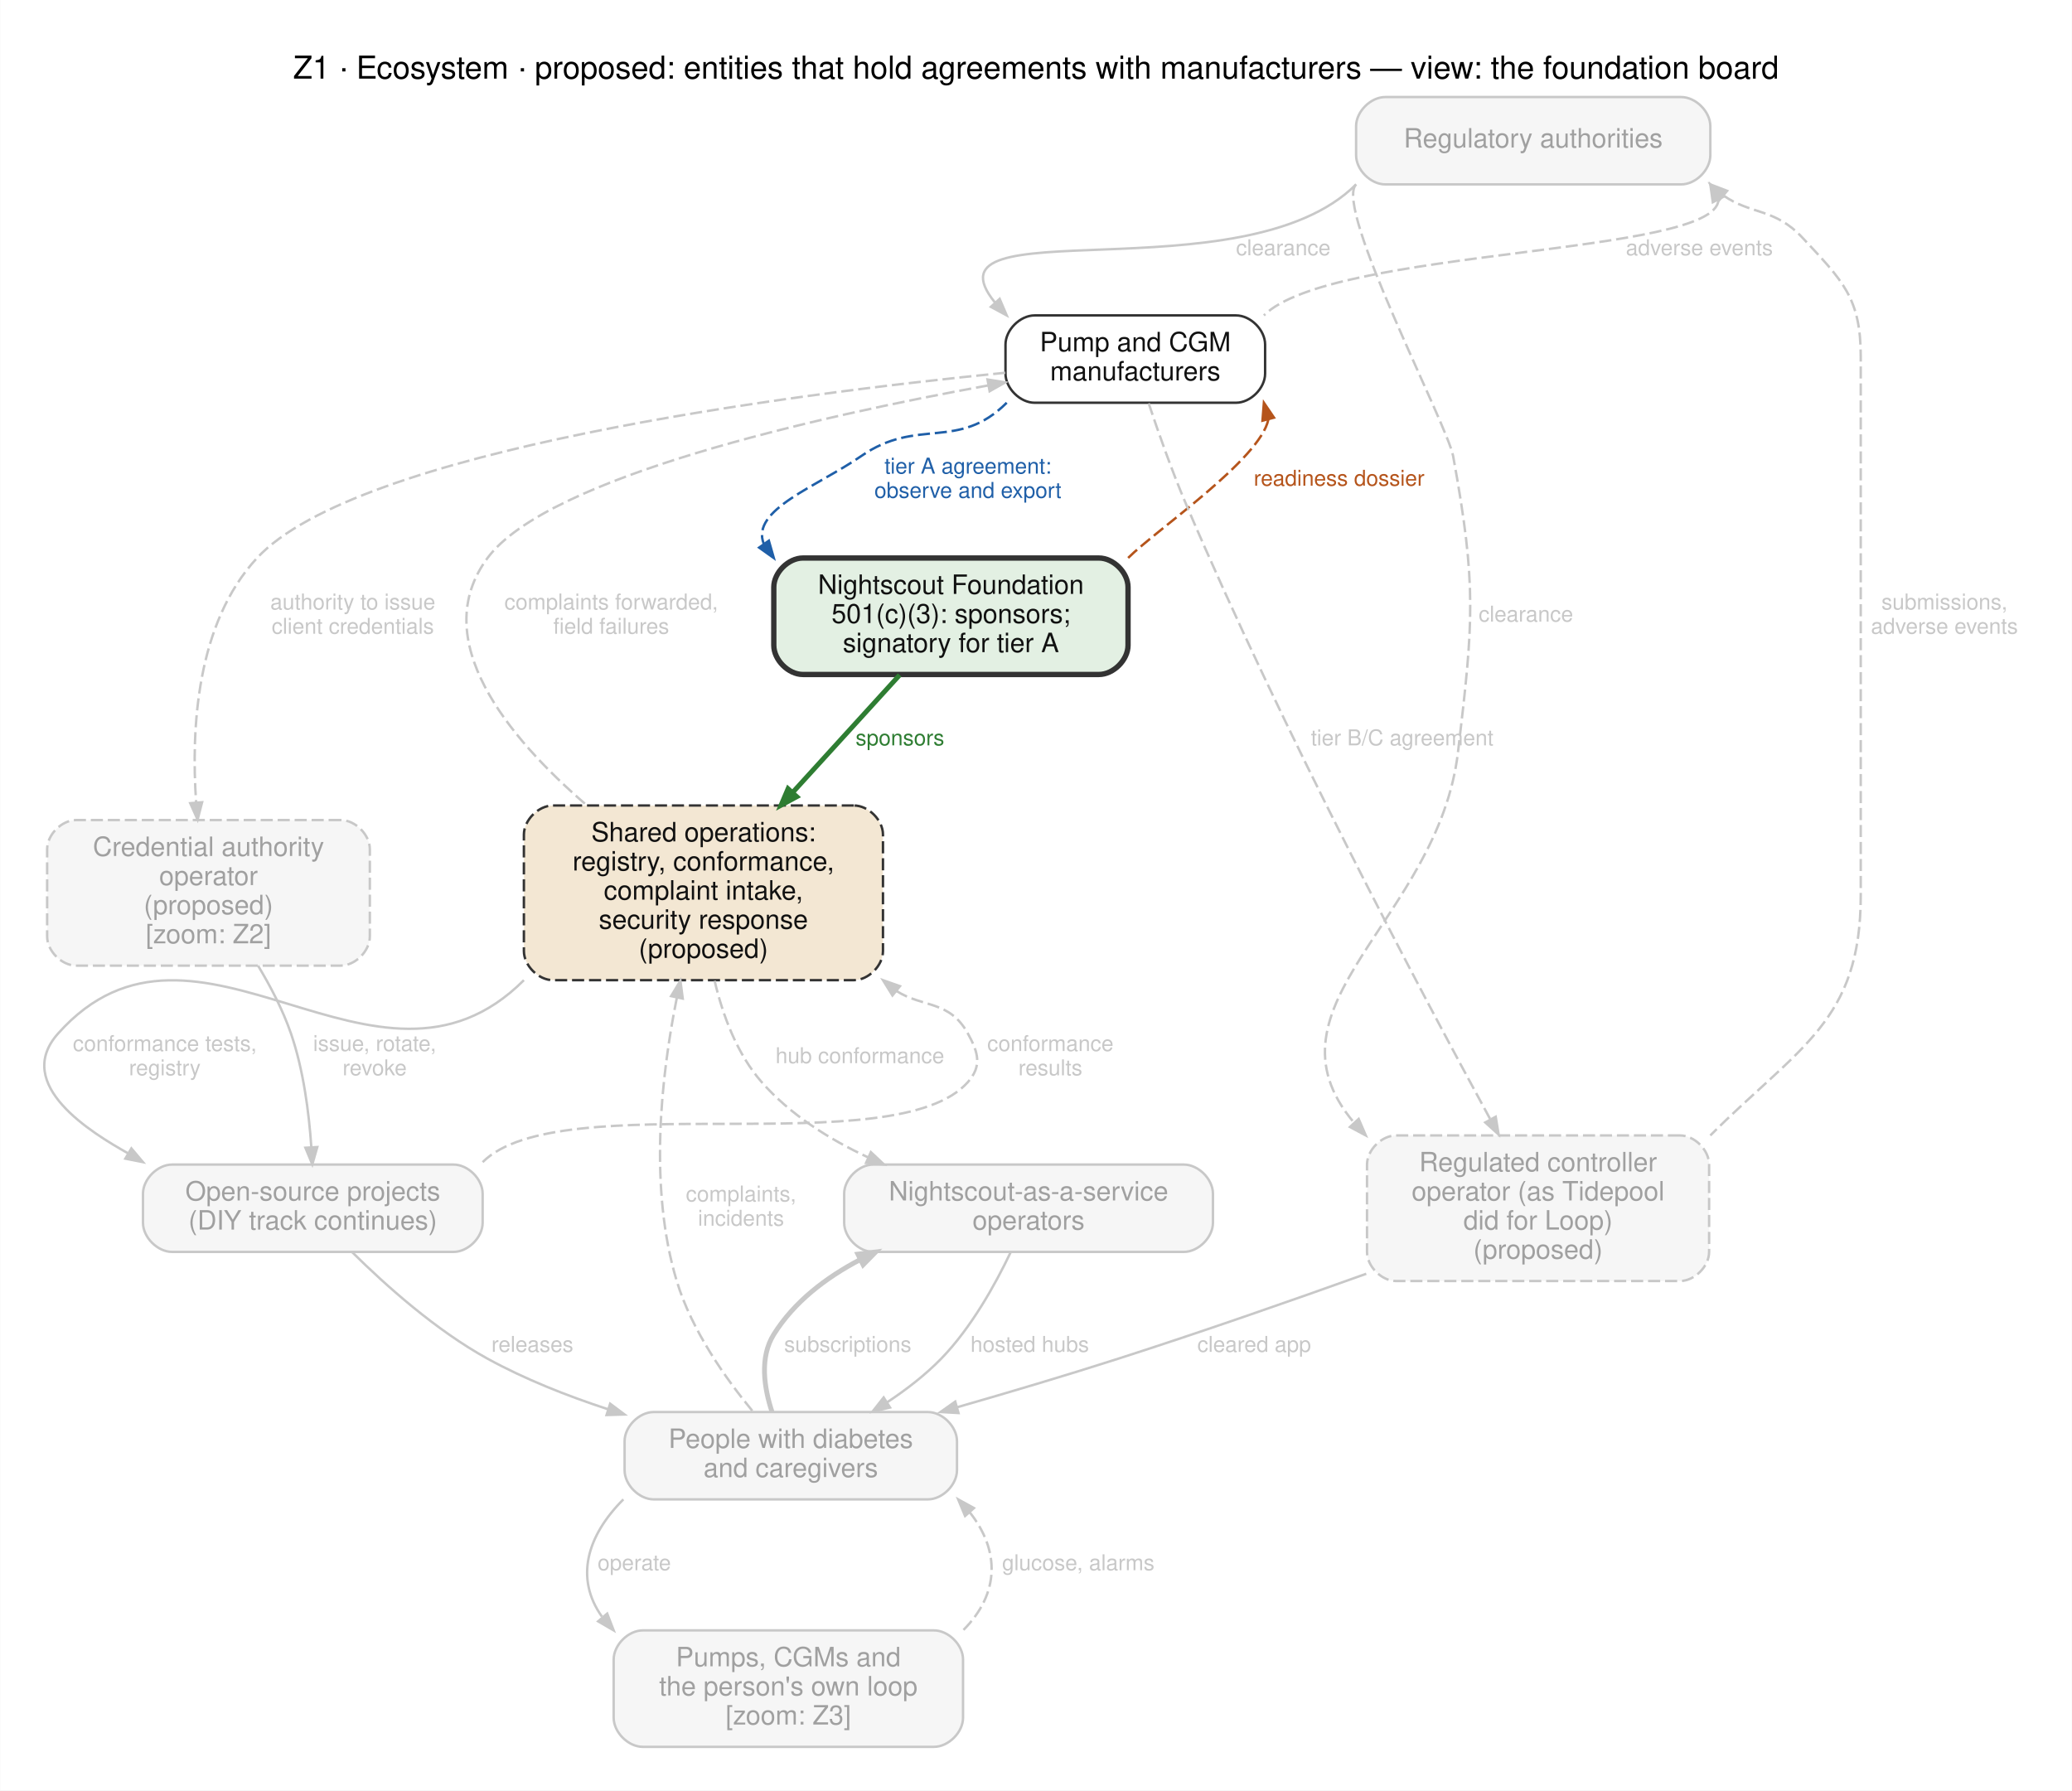
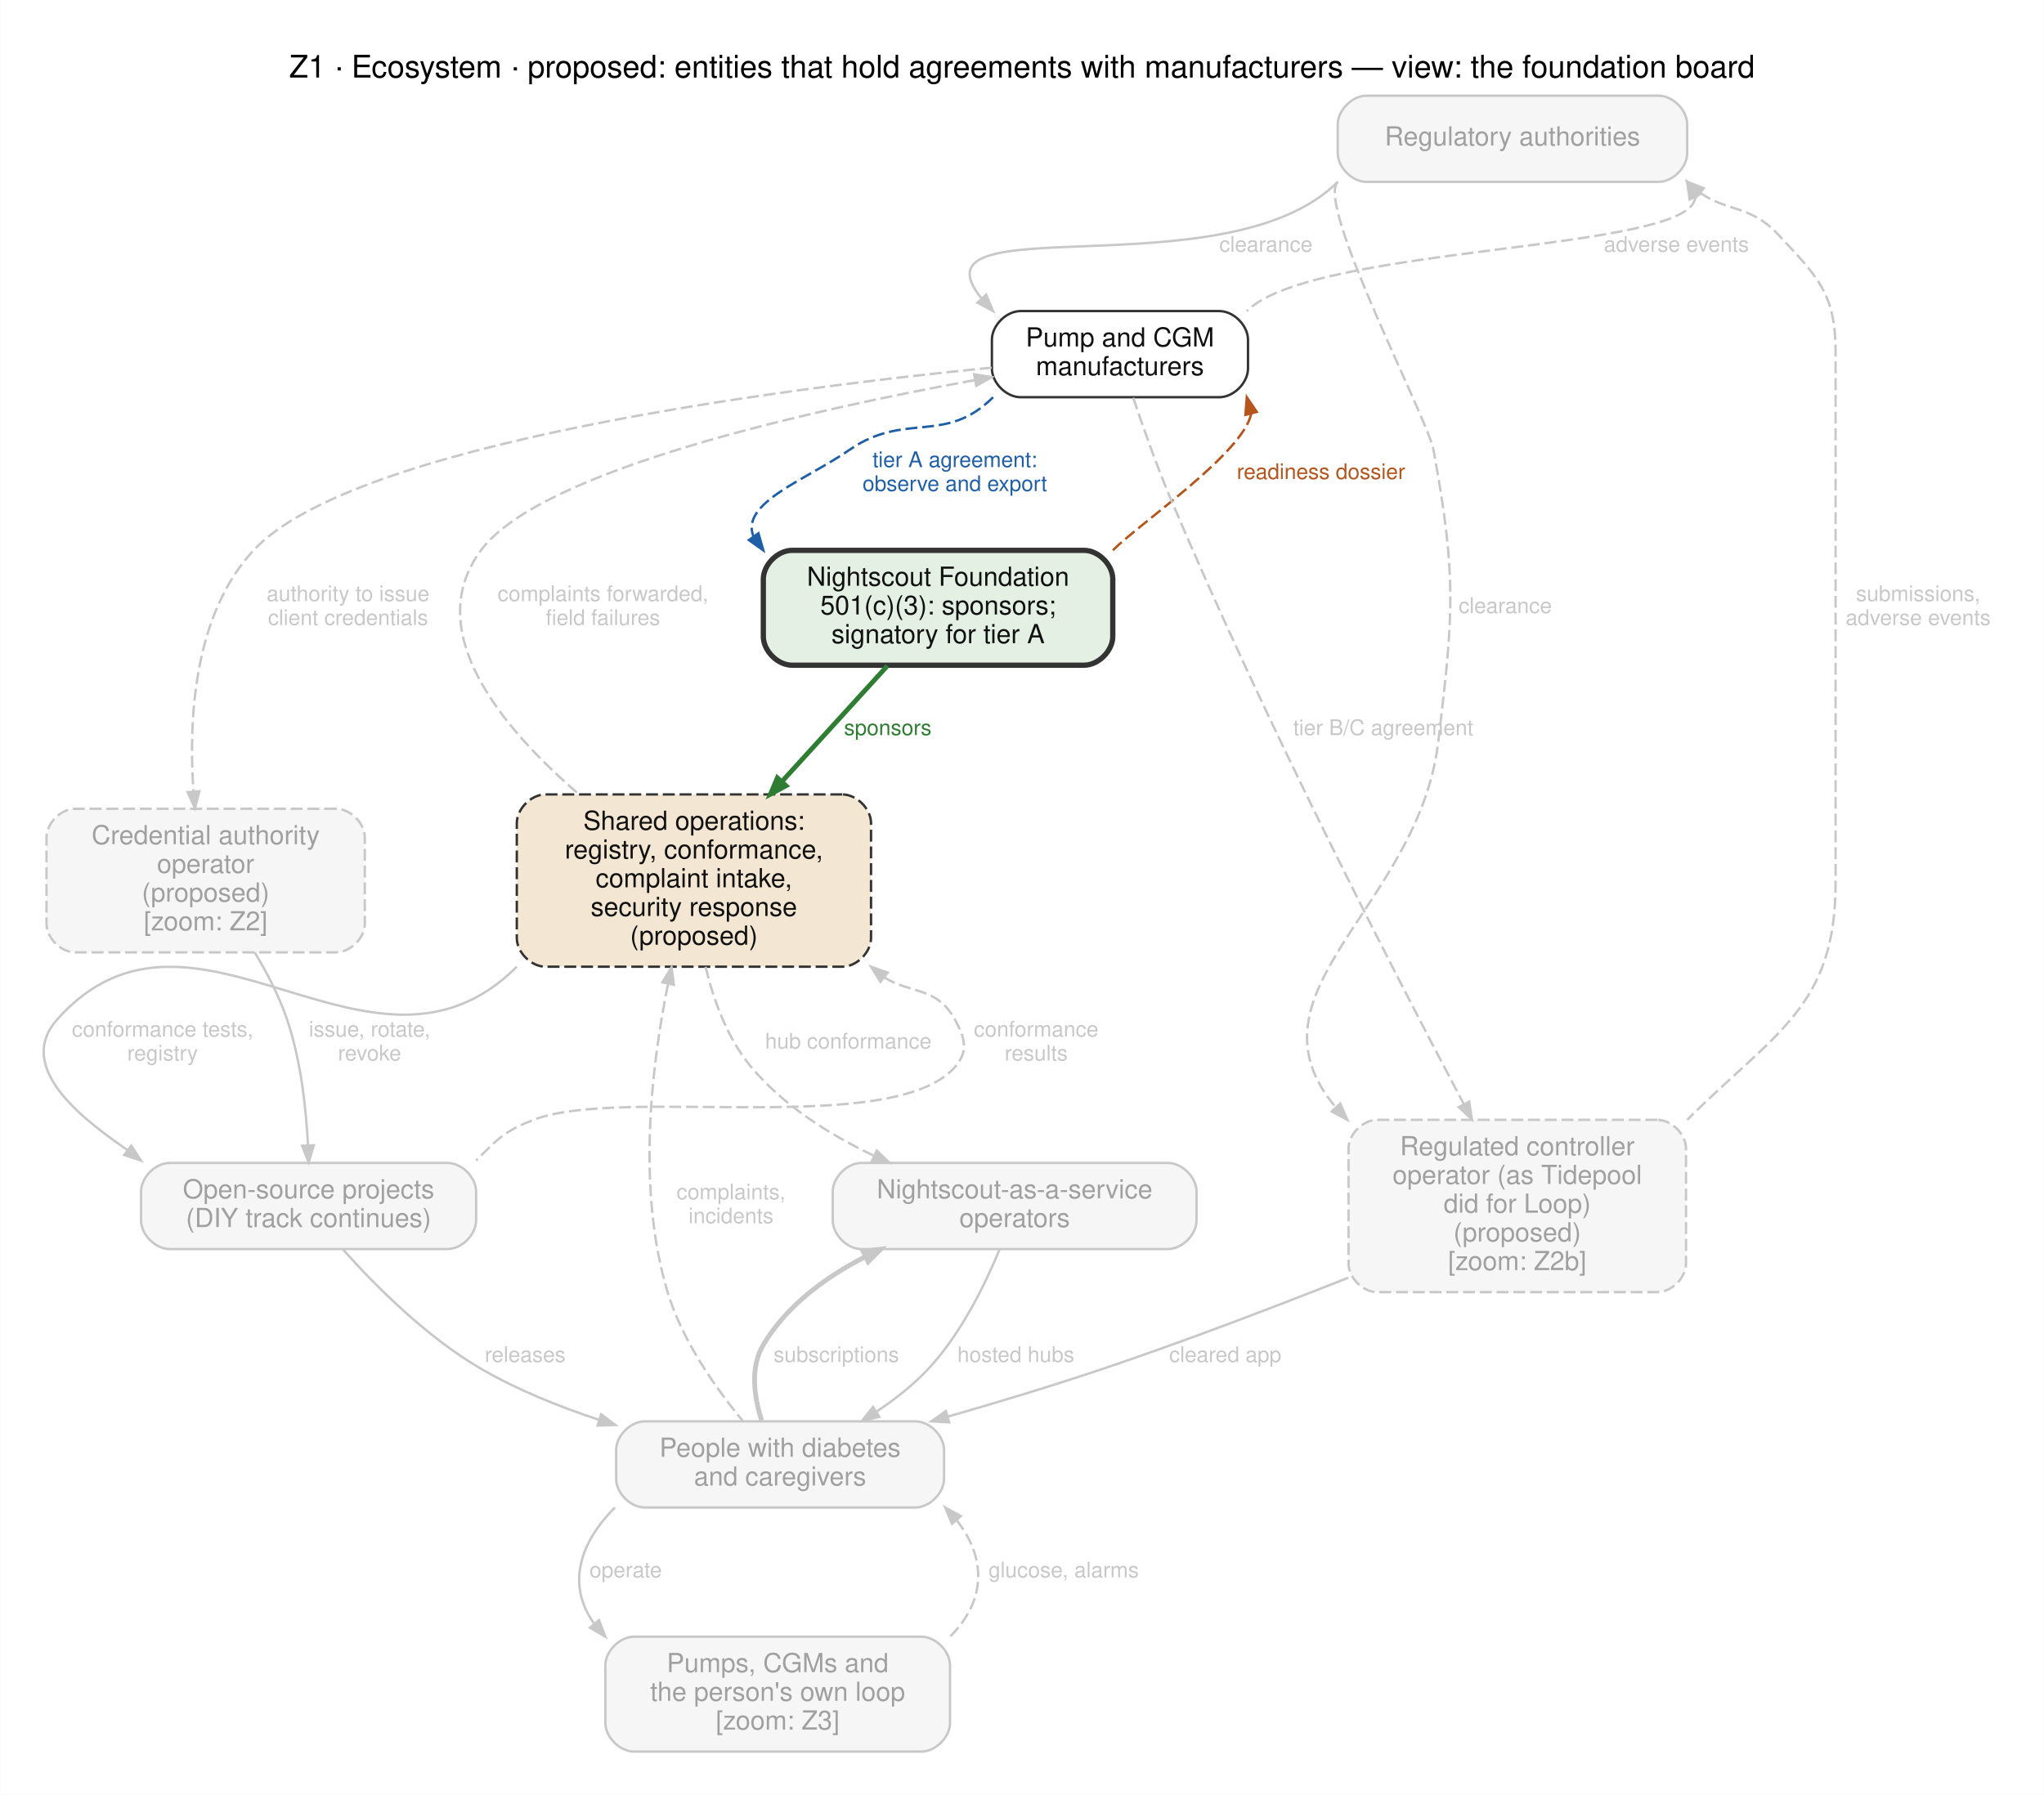
- <svg xmlns="http://www.w3.org/2000/svg" width="854pt" height="738pt" viewBox="0.00 0.00 853.86 738.00">
-   <g id="graph0" class="graph" transform="scale(1 1) rotate(0) translate(18 720)">
-     <polygon fill="#ffffff" stroke="transparent" points="-18,18 -18,-720 835.86,-720 835.86,18 -18,18" />
-     <text text-anchor="middle" x="408.93" y="-687.6" font-family="Helvetica,sans-Serif" font-size="13.00">Z1 · Ecosystem · proposed: entities that hold agreements with manufacturers — view: the foundation board</text>
+ <svg xmlns="http://www.w3.org/2000/svg" width="854pt" height="750pt" viewBox="0.00 0.00 853.85 750.00">
+   <g id="graph0" class="graph" transform="scale(1 1) rotate(0) translate(18 732)">
+     <polygon fill="#ffffff" stroke="transparent" points="-18,18 -18,-732 835.85,-732 835.85,18 -18,18" />
+     <text text-anchor="middle" x="408.93" y="-699.6" font-family="Helvetica,sans-Serif" font-size="13.00">Z1 · Ecosystem · proposed: entities that hold agreements with manufacturers — view: the foundation board</text>
    <g id="node1" class="node">
-       <path fill="#f6f6f6" stroke="#c8c8c8" d="M674.86,-680C674.86,-680 552.86,-680 552.86,-680 546.86,-680 540.86,-674 540.86,-668 540.86,-668 540.86,-656 540.86,-656 540.86,-650 546.86,-644 552.86,-644 552.86,-644 674.86,-644 674.86,-644 680.86,-644 686.86,-650 686.86,-656 686.86,-656 686.86,-668 686.86,-668 686.86,-674 680.86,-680 674.86,-680" />
-       <text text-anchor="middle" x="613.86" y="-659.2" font-family="Helvetica,sans-Serif" font-size="11.00" fill="#a0a0a0">Regulatory authorities</text>
+       <path fill="#f6f6f6" stroke="#c8c8c8" d="M674.85,-692C674.85,-692 552.85,-692 552.85,-692 546.85,-692 540.85,-686 540.85,-680 540.85,-680 540.85,-668 540.85,-668 540.85,-662 546.85,-656 552.85,-656 552.85,-656 674.85,-656 674.85,-656 680.85,-656 686.85,-662 686.85,-668 686.85,-668 686.85,-680 686.85,-680 686.85,-686 680.85,-692 674.85,-692" />
+       <text text-anchor="middle" x="613.85" y="-671.2" font-family="Helvetica,sans-Serif" font-size="11.00" fill="#a0a0a0">Regulatory authorities</text>
    </g>
    <g id="node2" class="node">
-       <path fill="#ffffff" stroke="#333333" d="M491.36,-590C491.36,-590 408.36,-590 408.36,-590 402.36,-590 396.36,-584 396.36,-578 396.36,-578 396.36,-566 396.36,-566 396.36,-560 402.36,-554 408.36,-554 408.36,-554 491.36,-554 491.36,-554 497.36,-554 503.36,-560 503.36,-566 503.36,-566 503.36,-578 503.36,-578 503.36,-584 497.36,-590 491.36,-590" />
-       <text text-anchor="middle" x="449.86" y="-575.2" font-family="Helvetica,sans-Serif" font-size="11.00" fill="#111111">Pump and CGM</text>
-       <text text-anchor="middle" x="449.86" y="-563.2" font-family="Helvetica,sans-Serif" font-size="11.00" fill="#111111">manufacturers</text>
+       <path fill="#ffffff" stroke="#333333" d="M491.35,-602C491.35,-602 408.35,-602 408.35,-602 402.35,-602 396.35,-596 396.35,-590 396.35,-590 396.35,-578 396.35,-578 396.35,-572 402.35,-566 408.35,-566 408.35,-566 491.35,-566 491.35,-566 497.35,-566 503.35,-572 503.35,-578 503.35,-578 503.35,-590 503.35,-590 503.35,-596 497.35,-602 491.35,-602" />
+       <text text-anchor="middle" x="449.85" y="-587.2" font-family="Helvetica,sans-Serif" font-size="11.00" fill="#111111">Pump and CGM</text>
+       <text text-anchor="middle" x="449.85" y="-575.2" font-family="Helvetica,sans-Serif" font-size="11.00" fill="#111111">manufacturers</text>
    </g>
    <g id="edge4" class="edge">
-       <path fill="none" stroke="#c8c8c8" d="M540.86,-644C494.42,-597.56 359.63,-635.14 392.06,-595.26" />
-       <polygon fill="#c8c8c8" stroke="#c8c8c8" points="393.95,-596.82 396.86,-590 390.33,-593.52 393.95,-596.82" />
-       <text text-anchor="middle" x="510.86" y="-614.8" font-family="Helvetica,sans-Serif" font-size="9.00" fill="#c8c8c8">clearance</text>
+       <path fill="none" stroke="#c8c8c8" d="M540.85,-656C494.41,-609.56 359.62,-647.14 392.05,-607.26" />
+       <polygon fill="#c8c8c8" stroke="#c8c8c8" points="393.94,-608.82 396.85,-602 390.32,-605.52 393.94,-608.82" />
+       <text text-anchor="middle" x="510.85" y="-626.8" font-family="Helvetica,sans-Serif" font-size="9.00" fill="#c8c8c8">clearance</text>
    </g>
    <g id="edge5" class="edge">
-       <path fill="none" stroke="#c8c8c8" stroke-dasharray="5,2" d="M690.18,-637.57C689.18,-614.62 530.64,-617.78 502.86,-590" />
-       <polygon fill="#c8c8c8" stroke="#c8c8c8" points="687.89,-636.66 686.86,-644 692.25,-638.9 687.89,-636.66" />
-       <text text-anchor="middle" x="682.36" y="-614.8" font-family="Helvetica,sans-Serif" font-size="9.00" fill="#c8c8c8">adverse events</text>
+       <path fill="none" stroke="#c8c8c8" stroke-dasharray="5,2" d="M690.17,-649.57C689.17,-626.62 530.63,-629.78 502.85,-602" />
+       <polygon fill="#c8c8c8" stroke="#c8c8c8" points="687.88,-648.66 686.85,-656 692.24,-650.9 687.88,-648.66" />
+       <text text-anchor="middle" x="682.35" y="-626.8" font-family="Helvetica,sans-Serif" font-size="9.00" fill="#c8c8c8">adverse events</text>
    </g>
    <g id="node8" class="node">
-       <path fill="#f6f6f6" stroke="#c8c8c8" stroke-dasharray="5,2" d="M674.36,-252C674.36,-252 557.36,-252 557.36,-252 551.36,-252 545.36,-246 545.36,-240 545.36,-240 545.36,-204 545.36,-204 545.36,-198 551.36,-192 557.36,-192 557.36,-192 674.36,-192 674.36,-192 680.36,-192 686.36,-198 686.36,-204 686.36,-204 686.36,-240 686.36,-240 686.36,-246 680.36,-252 674.36,-252" />
-       <text text-anchor="middle" x="615.86" y="-237.2" font-family="Helvetica,sans-Serif" font-size="11.00" fill="#a0a0a0">Regulated controller</text>
-       <text text-anchor="middle" x="615.86" y="-225.2" font-family="Helvetica,sans-Serif" font-size="11.00" fill="#a0a0a0">operator (as Tidepool</text>
-       <text text-anchor="middle" x="615.86" y="-213.2" font-family="Helvetica,sans-Serif" font-size="11.00" fill="#a0a0a0">did for Loop)</text>
-       <text text-anchor="middle" x="615.86" y="-201.2" font-family="Helvetica,sans-Serif" font-size="11.00" fill="#a0a0a0">(proposed)</text>
+       <path fill="#f6f6f6" stroke="#c8c8c8" stroke-dasharray="5,2" d="M674.35,-264C674.35,-264 557.35,-264 557.35,-264 551.35,-264 545.35,-258 545.35,-252 545.35,-252 545.35,-204 545.35,-204 545.35,-198 551.35,-192 557.35,-192 557.35,-192 674.35,-192 674.35,-192 680.35,-192 686.35,-198 686.35,-204 686.35,-204 686.35,-252 686.35,-252 686.35,-258 680.35,-264 674.35,-264" />
+       <text text-anchor="middle" x="615.85" y="-249.2" font-family="Helvetica,sans-Serif" font-size="11.00" fill="#a0a0a0">Regulated controller</text>
+       <text text-anchor="middle" x="615.85" y="-237.2" font-family="Helvetica,sans-Serif" font-size="11.00" fill="#a0a0a0">operator (as Tidepool</text>
+       <text text-anchor="middle" x="615.85" y="-225.2" font-family="Helvetica,sans-Serif" font-size="11.00" fill="#a0a0a0">did for Loop)</text>
+       <text text-anchor="middle" x="615.85" y="-213.2" font-family="Helvetica,sans-Serif" font-size="11.00" fill="#a0a0a0">(proposed)</text>
+       <text text-anchor="middle" x="615.85" y="-201.2" font-family="Helvetica,sans-Serif" font-size="11.00" fill="#a0a0a0">[zoom: Z2b]</text>
    </g>
    <g id="edge6" class="edge">
-       <path fill="none" stroke="#c8c8c8" stroke-dasharray="5,2" d="M540.86,-644C531.52,-634.66 578.49,-545 580.86,-532 590.59,-478.65 589.24,-463.85 582.86,-410 574.66,-340.8 499.37,-305.59 539.95,-257.33" />
-       <polygon fill="#c8c8c8" stroke="#c8c8c8" points="541.92,-258.81 544.86,-252 538.32,-255.49 541.92,-258.81" />
-       <text text-anchor="middle" x="610.86" y="-463.8" font-family="Helvetica,sans-Serif" font-size="9.00" fill="#c8c8c8">clearance</text>
+       <path fill="none" stroke="#c8c8c8" stroke-dasharray="5,2" d="M540.85,-656C531.51,-646.66 578.48,-557 580.85,-544 590.58,-490.65 589.24,-475.85 582.85,-422 574.65,-352.8 499.36,-317.59 539.94,-269.33" />
+       <polygon fill="#c8c8c8" stroke="#c8c8c8" points="541.91,-270.81 544.85,-264 538.31,-267.49 541.91,-270.81" />
+       <text text-anchor="middle" x="610.85" y="-475.8" font-family="Helvetica,sans-Serif" font-size="9.00" fill="#c8c8c8">clearance</text>
    </g>
    <g id="edge7" class="edge">
-       <path fill="none" stroke="#c8c8c8" stroke-dasharray="5,2" d="M692.22,-639.46C703.59,-631.45 713.32,-634.37 724.86,-622 741.4,-604.27 748.86,-597.25 748.86,-573 748.86,-573 748.86,-573 748.86,-351 748.86,-299.08 723.57,-288.71 686.86,-252" />
-       <polygon fill="#c8c8c8" stroke="#c8c8c8" points="690.62,-637.6 686.86,-644 693.78,-641.34 690.62,-637.6" />
-       <text text-anchor="middle" x="783.36" y="-468.8" font-family="Helvetica,sans-Serif" font-size="9.00" fill="#c8c8c8">submissions,</text>
-       <text text-anchor="middle" x="783.36" y="-458.8" font-family="Helvetica,sans-Serif" font-size="9.00" fill="#c8c8c8">adverse events</text>
+       <path fill="none" stroke="#c8c8c8" stroke-dasharray="5,2" d="M692.21,-651.46C703.58,-643.45 713.31,-646.37 724.85,-634 741.39,-616.27 748.85,-609.25 748.85,-585 748.85,-585 748.85,-585 748.85,-363 748.85,-311.08 723.56,-300.71 686.85,-264" />
+       <polygon fill="#c8c8c8" stroke="#c8c8c8" points="690.61,-649.6 686.85,-656 693.77,-653.34 690.61,-649.6" />
+       <text text-anchor="middle" x="783.35" y="-480.8" font-family="Helvetica,sans-Serif" font-size="9.00" fill="#c8c8c8">submissions,</text>
+       <text text-anchor="middle" x="783.35" y="-470.8" font-family="Helvetica,sans-Serif" font-size="9.00" fill="#c8c8c8">adverse events</text>
    </g>
    <g id="node3" class="node">
-       <path fill="#e3f0e3" stroke="#333333" stroke-width="2.2" d="M434.86,-490C434.86,-490 312.86,-490 312.86,-490 306.86,-490 300.86,-484 300.86,-478 300.86,-478 300.86,-454 300.86,-454 300.86,-448 306.86,-442 312.86,-442 312.86,-442 434.86,-442 434.86,-442 440.86,-442 446.86,-448 446.86,-454 446.86,-454 446.86,-478 446.86,-478 446.86,-484 440.86,-490 434.86,-490" />
-       <text text-anchor="middle" x="373.86" y="-475.2" font-family="Helvetica,sans-Serif" font-size="11.00" fill="#111111">Nightscout Foundation</text>
-       <text text-anchor="middle" x="373.86" y="-463.2" font-family="Helvetica,sans-Serif" font-size="11.00" fill="#111111">501(c)(3): sponsors;</text>
-       <text text-anchor="middle" x="373.86" y="-451.2" font-family="Helvetica,sans-Serif" font-size="11.00" fill="#111111">signatory for tier A</text>
+       <path fill="#e3f0e3" stroke="#333333" stroke-width="2.2" d="M434.85,-502C434.85,-502 312.85,-502 312.85,-502 306.85,-502 300.85,-496 300.85,-490 300.85,-490 300.85,-466 300.85,-466 300.85,-460 306.85,-454 312.85,-454 312.85,-454 434.85,-454 434.85,-454 440.85,-454 446.85,-460 446.85,-466 446.85,-466 446.85,-490 446.85,-490 446.85,-496 440.85,-502 434.85,-502" />
+       <text text-anchor="middle" x="373.85" y="-487.2" font-family="Helvetica,sans-Serif" font-size="11.00" fill="#111111">Nightscout Foundation</text>
+       <text text-anchor="middle" x="373.85" y="-475.2" font-family="Helvetica,sans-Serif" font-size="11.00" fill="#111111">501(c)(3): sponsors;</text>
+       <text text-anchor="middle" x="373.85" y="-463.2" font-family="Helvetica,sans-Serif" font-size="11.00" fill="#111111">signatory for tier A</text>
    </g>
    <g id="edge8" class="edge">
-       <path fill="none" stroke="#1f5fa8" stroke-dasharray="5,2" d="M396.86,-554C376.78,-533.92 360.19,-548.2 336.86,-532 319.03,-519.62 291.08,-509.91 296.73,-495.85" />
-       <polygon fill="#1f5fa8" stroke="#1f5fa8" points="298.82,-497.13 300.86,-490 294.82,-494.3 298.82,-497.13" />
-       <text text-anchor="middle" x="380.86" y="-524.8" font-family="Helvetica,sans-Serif" font-size="9.00" fill="#1f5fa8">tier A agreement:</text>
-       <text text-anchor="middle" x="380.86" y="-514.8" font-family="Helvetica,sans-Serif" font-size="9.00" fill="#1f5fa8">observe and export</text>
+       <path fill="none" stroke="#1f5fa8" stroke-dasharray="5,2" d="M396.85,-566C376.77,-545.92 360.18,-560.2 336.85,-544 319.02,-531.62 291.07,-521.91 296.72,-507.85" />
+       <polygon fill="#1f5fa8" stroke="#1f5fa8" points="298.81,-509.13 300.85,-502 294.81,-506.3 298.81,-509.13" />
+       <text text-anchor="middle" x="380.85" y="-536.8" font-family="Helvetica,sans-Serif" font-size="9.00" fill="#1f5fa8">tier A agreement:</text>
+       <text text-anchor="middle" x="380.85" y="-526.8" font-family="Helvetica,sans-Serif" font-size="9.00" fill="#1f5fa8">observe and export</text>
    </g>
    <g id="edge9" class="edge">
-       <path fill="none" stroke="#b5541b" stroke-dasharray="5,2" d="M504.69,-547.08C501.32,-530.63 458.34,-501.48 446.86,-490" />
-       <polygon fill="#b5541b" stroke="#b5541b" points="502.28,-546.61 502.86,-554 507.02,-547.86 502.28,-546.61" />
-       <text text-anchor="middle" x="533.86" y="-519.8" font-family="Helvetica,sans-Serif" font-size="9.00" fill="#b5541b">readiness dossier</text>
+       <path fill="none" stroke="#b5541b" stroke-dasharray="5,2" d="M504.68,-559.08C501.31,-542.63 458.33,-513.48 446.85,-502" />
+       <polygon fill="#b5541b" stroke="#b5541b" points="502.27,-558.61 502.85,-566 507.01,-559.86 502.27,-558.61" />
+       <text text-anchor="middle" x="533.85" y="-531.8" font-family="Helvetica,sans-Serif" font-size="9.00" fill="#b5541b">readiness dossier</text>
    </g>
    <g id="node4" class="node">
-       <path fill="#f6f6f6" stroke="#c8c8c8" stroke-dasharray="5,2" d="M122.36,-382C122.36,-382 13.36,-382 13.36,-382 7.36,-382 1.36,-376 1.36,-370 1.36,-370 1.36,-334 1.36,-334 1.36,-328 7.36,-322 13.36,-322 13.36,-322 122.36,-322 122.36,-322 128.36,-322 134.36,-328 134.36,-334 134.36,-334 134.36,-370 134.36,-370 134.36,-376 128.36,-382 122.36,-382" />
-       <text text-anchor="middle" x="67.86" y="-367.2" font-family="Helvetica,sans-Serif" font-size="11.00" fill="#a0a0a0">Credential authority</text>
-       <text text-anchor="middle" x="67.86" y="-355.2" font-family="Helvetica,sans-Serif" font-size="11.00" fill="#a0a0a0">operator</text>
-       <text text-anchor="middle" x="67.86" y="-343.2" font-family="Helvetica,sans-Serif" font-size="11.00" fill="#a0a0a0">(proposed)</text>
-       <text text-anchor="middle" x="67.86" y="-331.2" font-family="Helvetica,sans-Serif" font-size="11.00" fill="#a0a0a0">[zoom: Z2]</text>
+       <path fill="#f6f6f6" stroke="#c8c8c8" stroke-dasharray="5,2" d="M122.35,-394C122.35,-394 13.35,-394 13.35,-394 7.35,-394 1.35,-388 1.35,-382 1.35,-382 1.35,-346 1.35,-346 1.35,-340 7.35,-334 13.35,-334 13.35,-334 122.35,-334 122.35,-334 128.35,-334 134.35,-340 134.35,-346 134.35,-346 134.35,-382 134.35,-382 134.35,-388 128.35,-394 122.35,-394" />
+       <text text-anchor="middle" x="67.85" y="-379.2" font-family="Helvetica,sans-Serif" font-size="11.00" fill="#a0a0a0">Credential authority</text>
+       <text text-anchor="middle" x="67.85" y="-367.2" font-family="Helvetica,sans-Serif" font-size="11.00" fill="#a0a0a0">operator</text>
+       <text text-anchor="middle" x="67.85" y="-355.2" font-family="Helvetica,sans-Serif" font-size="11.00" fill="#a0a0a0">(proposed)</text>
+       <text text-anchor="middle" x="67.85" y="-343.2" font-family="Helvetica,sans-Serif" font-size="11.00" fill="#a0a0a0">[zoom: Z2]</text>
    </g>
    <g id="edge10" class="edge">
-       <path fill="none" stroke="#c8c8c8" stroke-dasharray="5,2" d="M396.24,-566.36C305.9,-557.38 129.14,-534.5 87.86,-490 63.04,-463.24 60.63,-420.04 62.77,-389.3" />
-       <polygon fill="#c8c8c8" stroke="#c8c8c8" points="65.23,-389.34 63.37,-382.17 60.34,-388.94 65.23,-389.34" />
-       <text text-anchor="middle" x="127.36" y="-468.8" font-family="Helvetica,sans-Serif" font-size="9.00" fill="#c8c8c8">authority to issue</text>
-       <text text-anchor="middle" x="127.36" y="-458.8" font-family="Helvetica,sans-Serif" font-size="9.00" fill="#c8c8c8">client credentials</text>
+       <path fill="none" stroke="#c8c8c8" stroke-dasharray="5,2" d="M396.23,-578.36C305.89,-569.38 129.13,-546.5 87.85,-502 63.03,-475.24 60.62,-432.04 62.76,-401.3" />
+       <polygon fill="#c8c8c8" stroke="#c8c8c8" points="65.22,-401.34 63.36,-394.17 60.33,-400.94 65.22,-401.34" />
+       <text text-anchor="middle" x="127.35" y="-480.8" font-family="Helvetica,sans-Serif" font-size="9.00" fill="#c8c8c8">authority to issue</text>
+       <text text-anchor="middle" x="127.35" y="-470.8" font-family="Helvetica,sans-Serif" font-size="9.00" fill="#c8c8c8">client credentials</text>
    </g>
    <g id="node5" class="node">
-       <path fill="#f3e7d3" stroke="#333333" stroke-dasharray="5,2" d="M333.86,-388C333.86,-388 209.86,-388 209.86,-388 203.86,-388 197.86,-382 197.86,-376 197.86,-376 197.86,-328 197.86,-328 197.86,-322 203.86,-316 209.86,-316 209.86,-316 333.86,-316 333.86,-316 339.86,-316 345.86,-322 345.86,-328 345.86,-328 345.86,-376 345.86,-376 345.86,-382 339.86,-388 333.86,-388" />
-       <text text-anchor="middle" x="271.86" y="-373.2" font-family="Helvetica,sans-Serif" font-size="11.00" fill="#111111">Shared operations:</text>
-       <text text-anchor="middle" x="271.86" y="-361.2" font-family="Helvetica,sans-Serif" font-size="11.00" fill="#111111">registry, conformance,</text>
-       <text text-anchor="middle" x="271.86" y="-349.2" font-family="Helvetica,sans-Serif" font-size="11.00" fill="#111111">complaint intake,</text>
-       <text text-anchor="middle" x="271.86" y="-337.2" font-family="Helvetica,sans-Serif" font-size="11.00" fill="#111111">security response</text>
-       <text text-anchor="middle" x="271.86" y="-325.2" font-family="Helvetica,sans-Serif" font-size="11.00" fill="#111111">(proposed)</text>
+       <path fill="#f3e7d3" stroke="#333333" stroke-dasharray="5,2" d="M333.85,-400C333.85,-400 209.85,-400 209.85,-400 203.85,-400 197.85,-394 197.85,-388 197.85,-388 197.85,-340 197.85,-340 197.85,-334 203.85,-328 209.85,-328 209.85,-328 333.85,-328 333.85,-328 339.85,-328 345.85,-334 345.85,-340 345.85,-340 345.85,-388 345.85,-388 345.85,-394 339.85,-400 333.85,-400" />
+       <text text-anchor="middle" x="271.85" y="-385.2" font-family="Helvetica,sans-Serif" font-size="11.00" fill="#111111">Shared operations:</text>
+       <text text-anchor="middle" x="271.85" y="-373.2" font-family="Helvetica,sans-Serif" font-size="11.00" fill="#111111">registry, conformance,</text>
+       <text text-anchor="middle" x="271.85" y="-361.2" font-family="Helvetica,sans-Serif" font-size="11.00" fill="#111111">complaint intake,</text>
+       <text text-anchor="middle" x="271.85" y="-349.2" font-family="Helvetica,sans-Serif" font-size="11.00" fill="#111111">security response</text>
+       <text text-anchor="middle" x="271.85" y="-337.2" font-family="Helvetica,sans-Serif" font-size="11.00" fill="#111111">(proposed)</text>
    </g>
    <g id="edge13" class="edge">
-       <path fill="none" stroke="#c8c8c8" stroke-dasharray="5,2" d="M389.11,-561.12C318.22,-548.2 207.51,-523.24 182.86,-490 158.02,-456.51 191.06,-416.31 223.69,-388.15" />
-       <polygon fill="#c8c8c8" stroke="#c8c8c8" points="388.95,-563.58 396.27,-562.4 389.82,-558.75 388.95,-563.58" />
-       <text text-anchor="middle" x="233.86" y="-468.8" font-family="Helvetica,sans-Serif" font-size="9.00" fill="#c8c8c8">complaints forwarded,</text>
-       <text text-anchor="middle" x="233.86" y="-458.8" font-family="Helvetica,sans-Serif" font-size="9.00" fill="#c8c8c8">field failures</text>
+       <path fill="none" stroke="#c8c8c8" stroke-dasharray="5,2" d="M389.1,-573.12C318.21,-560.2 207.5,-535.24 182.85,-502 158.01,-468.51 191.05,-428.31 223.68,-400.15" />
+       <polygon fill="#c8c8c8" stroke="#c8c8c8" points="388.94,-575.58 396.26,-574.4 389.81,-570.75 388.94,-575.58" />
+       <text text-anchor="middle" x="233.85" y="-480.8" font-family="Helvetica,sans-Serif" font-size="9.00" fill="#c8c8c8">complaints forwarded,</text>
+       <text text-anchor="middle" x="233.85" y="-470.8" font-family="Helvetica,sans-Serif" font-size="9.00" fill="#c8c8c8">field failures</text>
    </g>
    <g id="edge11" class="edge">
-       <path fill="none" stroke="#c8c8c8" stroke-dasharray="5,2" d="M455.38,-553.75C459.33,-541.87 464.97,-525.8 470.86,-512 510.78,-418.48 566.8,-312.62 596.15,-258.7" />
-       <polygon fill="#c8c8c8" stroke="#c8c8c8" points="598.4,-259.7 599.6,-252.38 594.1,-257.36 598.4,-259.7" />
-       <text text-anchor="middle" x="559.86" y="-412.8" font-family="Helvetica,sans-Serif" font-size="9.00" fill="#c8c8c8">tier B/C agreement</text>
+       <path fill="none" stroke="#c8c8c8" stroke-dasharray="5,2" d="M455.4,-565.76C459.37,-553.89 465.02,-537.82 470.85,-524 509.85,-431.61 563.63,-327.06 593.52,-270.57" />
+       <polygon fill="#c8c8c8" stroke="#c8c8c8" points="595.76,-271.59 596.87,-264.26 591.43,-269.3 595.76,-271.59" />
+       <text text-anchor="middle" x="559.85" y="-424.8" font-family="Helvetica,sans-Serif" font-size="9.00" fill="#c8c8c8">tier B/C agreement</text>
    </g>
    <g id="edge12" class="edge">
-       <path fill="none" stroke="#2e7d32" stroke-width="2" d="M352.73,-441.79C340.04,-427.86 323.54,-409.75 308.76,-393.52" />
-       <polygon fill="#2e7d32" stroke="#2e7d32" stroke-width="2" points="310.35,-391.62 303.83,-388.1 306.73,-394.92 310.35,-391.62" />
-       <text text-anchor="middle" x="352.86" y="-412.8" font-family="Helvetica,sans-Serif" font-size="9.00" fill="#2e7d32">sponsors</text>
+       <path fill="none" stroke="#2e7d32" stroke-width="2" d="M352.72,-453.79C340.03,-439.86 323.53,-421.75 308.75,-405.52" />
+       <polygon fill="#2e7d32" stroke="#2e7d32" stroke-width="2" points="310.34,-403.62 303.82,-400.1 306.72,-406.92 310.34,-403.62" />
+       <text text-anchor="middle" x="352.85" y="-424.8" font-family="Helvetica,sans-Serif" font-size="9.00" fill="#2e7d32">sponsors</text>
    </g>
    <g id="node6" class="node">
-       <path fill="#f6f6f6" stroke="#c8c8c8" d="M168.86,-240C168.86,-240 52.86,-240 52.86,-240 46.86,-240 40.86,-234 40.86,-228 40.86,-228 40.86,-216 40.86,-216 40.86,-210 46.86,-204 52.86,-204 52.86,-204 168.86,-204 168.86,-204 174.86,-204 180.86,-210 180.86,-216 180.86,-216 180.86,-228 180.86,-228 180.86,-234 174.86,-240 168.86,-240" />
-       <text text-anchor="middle" x="110.86" y="-225.2" font-family="Helvetica,sans-Serif" font-size="11.00" fill="#a0a0a0">Open-source projects</text>
-       <text text-anchor="middle" x="110.86" y="-213.2" font-family="Helvetica,sans-Serif" font-size="11.00" fill="#a0a0a0">(DIY track continues)</text>
+       <path fill="#f6f6f6" stroke="#c8c8c8" d="M168.85,-246C168.85,-246 52.85,-246 52.85,-246 46.85,-246 40.85,-240 40.85,-234 40.85,-234 40.85,-222 40.85,-222 40.85,-216 46.85,-210 52.85,-210 52.85,-210 168.85,-210 168.85,-210 174.85,-210 180.85,-216 180.85,-222 180.85,-222 180.85,-234 180.85,-234 180.85,-240 174.85,-246 168.85,-246" />
+       <text text-anchor="middle" x="110.85" y="-231.2" font-family="Helvetica,sans-Serif" font-size="11.00" fill="#a0a0a0">Open-source projects</text>
+       <text text-anchor="middle" x="110.85" y="-219.2" font-family="Helvetica,sans-Serif" font-size="11.00" fill="#a0a0a0">(DIY track continues)</text>
    </g>
    <g id="edge14" class="edge">
-       <path fill="none" stroke="#c8c8c8" d="M88.3,-321.96C93.51,-313.32 98.56,-303.59 101.86,-294 107.02,-279.03 109.27,-261.38 110.23,-247.42" />
-       <polygon fill="#c8c8c8" stroke="#c8c8c8" points="112.7,-247.21 110.65,-240.08 107.81,-246.93 112.7,-247.21" />
-       <text text-anchor="middle" x="136.36" y="-286.8" font-family="Helvetica,sans-Serif" font-size="9.00" fill="#c8c8c8">issue, rotate,</text>
-       <text text-anchor="middle" x="136.36" y="-276.8" font-family="Helvetica,sans-Serif" font-size="9.00" fill="#c8c8c8">revoke</text>
+       <path fill="none" stroke="#c8c8c8" d="M88.35,-333.98C93.56,-325.34 98.59,-315.6 101.85,-306 107.61,-289.02 109.81,-268.87 110.6,-253.43" />
+       <polygon fill="#c8c8c8" stroke="#c8c8c8" points="113.06,-253.37 110.88,-246.27 108.16,-253.17 113.06,-253.37" />
+       <text text-anchor="middle" x="136.35" y="-298.8" font-family="Helvetica,sans-Serif" font-size="9.00" fill="#c8c8c8">issue, rotate,</text>
+       <text text-anchor="middle" x="136.35" y="-288.8" font-family="Helvetica,sans-Serif" font-size="9.00" fill="#c8c8c8">revoke</text>
    </g>
    <g id="edge15" class="edge">
-       <path fill="none" stroke="#c8c8c8" d="M197.86,-316C137.13,-255.27 63.03,-358.1 5.86,-294 -13.03,-272.82 20.05,-252.9 34.61,-244.69" />
-       <polygon fill="#c8c8c8" stroke="#c8c8c8" points="36.08,-246.67 40.86,-241 33.59,-242.45 36.08,-246.67" />
-       <text text-anchor="middle" x="49.86" y="-286.8" font-family="Helvetica,sans-Serif" font-size="9.00" fill="#c8c8c8">conformance tests,</text>
-       <text text-anchor="middle" x="49.86" y="-276.8" font-family="Helvetica,sans-Serif" font-size="9.00" fill="#c8c8c8">registry</text>
+       <path fill="none" stroke="#c8c8c8" d="M197.85,-328C137.12,-267.27 63.02,-370.1 5.85,-306 -13.11,-284.74 20.38,-261.82 35.07,-251.41" />
+       <polygon fill="#c8c8c8" stroke="#c8c8c8" points="36.77,-253.19 40.85,-247 33.8,-249.3 36.77,-253.19" />
+       <text text-anchor="middle" x="49.85" y="-298.8" font-family="Helvetica,sans-Serif" font-size="9.00" fill="#c8c8c8">conformance tests,</text>
+       <text text-anchor="middle" x="49.85" y="-288.8" font-family="Helvetica,sans-Serif" font-size="9.00" fill="#c8c8c8">registry</text>
    </g>
    <g id="edge16" class="edge">
-       <path fill="none" stroke="#c8c8c8" stroke-dasharray="5,2" d="M351.34,-311.59C362.46,-304.54 373.22,-307.82 380.86,-294 385.16,-286.22 386.74,-280.66 380.86,-274 351.05,-240.23 212.71,-272.85 180.86,-241" />
-       <polygon fill="#c8c8c8" stroke="#c8c8c8" points="349.77,-309.7 345.86,-316 352.85,-313.52 349.77,-309.7" />
-       <text text-anchor="middle" x="414.86" y="-286.8" font-family="Helvetica,sans-Serif" font-size="9.00" fill="#c8c8c8">conformance</text>
-       <text text-anchor="middle" x="414.86" y="-276.8" font-family="Helvetica,sans-Serif" font-size="9.00" fill="#c8c8c8">results</text>
+       <path fill="none" stroke="#c8c8c8" stroke-dasharray="5,2" d="M351.33,-323.59C362.45,-316.54 373.21,-319.82 380.85,-306 385.15,-298.22 386.73,-292.66 380.85,-286 354.76,-256.45 241.59,-278.27 204.85,-264 192.66,-259.27 190.09,-256.24 180.85,-247" />
+       <polygon fill="#c8c8c8" stroke="#c8c8c8" points="349.77,-321.7 345.85,-328 352.84,-325.52 349.77,-321.7" />
+       <text text-anchor="middle" x="414.85" y="-298.8" font-family="Helvetica,sans-Serif" font-size="9.00" fill="#c8c8c8">conformance</text>
+       <text text-anchor="middle" x="414.85" y="-288.8" font-family="Helvetica,sans-Serif" font-size="9.00" fill="#c8c8c8">results</text>
    </g>
    <g id="node7" class="node">
-       <path fill="#f6f6f6" stroke="#c8c8c8" d="M469.86,-240C469.86,-240 341.86,-240 341.86,-240 335.86,-240 329.86,-234 329.86,-228 329.86,-228 329.86,-216 329.86,-216 329.86,-210 335.86,-204 341.86,-204 341.86,-204 469.86,-204 469.86,-204 475.86,-204 481.86,-210 481.86,-216 481.86,-216 481.86,-228 481.86,-228 481.86,-234 475.86,-240 469.86,-240" />
-       <text text-anchor="middle" x="405.86" y="-225.2" font-family="Helvetica,sans-Serif" font-size="11.00" fill="#a0a0a0">Nightscout-as-a-service</text>
-       <text text-anchor="middle" x="405.86" y="-213.2" font-family="Helvetica,sans-Serif" font-size="11.00" fill="#a0a0a0">operators</text>
+       <path fill="#f6f6f6" stroke="#c8c8c8" d="M469.85,-246C469.85,-246 341.85,-246 341.85,-246 335.85,-246 329.85,-240 329.85,-234 329.85,-234 329.85,-222 329.85,-222 329.85,-216 335.85,-210 341.85,-210 341.85,-210 469.85,-210 469.85,-210 475.85,-210 481.85,-216 481.85,-222 481.85,-222 481.85,-234 481.85,-234 481.85,-240 475.85,-246 469.85,-246" />
+       <text text-anchor="middle" x="405.85" y="-231.2" font-family="Helvetica,sans-Serif" font-size="11.00" fill="#a0a0a0">Nightscout-as-a-service</text>
+       <text text-anchor="middle" x="405.85" y="-219.2" font-family="Helvetica,sans-Serif" font-size="11.00" fill="#a0a0a0">operators</text>
    </g>
    <g id="edge17" class="edge">
-       <path fill="none" stroke="#c8c8c8" stroke-dasharray="5,2" d="M276.47,-315.74C279.85,-301.43 285.71,-285.59 295.86,-274 307.62,-260.58 323.64,-250.46 339.83,-242.92" />
-       <polygon fill="#c8c8c8" stroke="#c8c8c8" points="340.87,-245.13 346.27,-240.05 338.88,-240.66 340.87,-245.13" />
-       <text text-anchor="middle" x="336.36" y="-281.8" font-family="Helvetica,sans-Serif" font-size="9.00" fill="#c8c8c8">hub conformance</text>
+       <path fill="none" stroke="#c8c8c8" stroke-dasharray="5,2" d="M276.71,-327.95C280.14,-313.68 285.96,-297.81 295.85,-286 309.26,-270 328.32,-257.93 346.81,-249.12" />
+       <polygon fill="#c8c8c8" stroke="#c8c8c8" points="348.24,-251.16 353.59,-246.02 346.2,-246.71 348.24,-251.16" />
+       <text text-anchor="middle" x="336.35" y="-293.8" font-family="Helvetica,sans-Serif" font-size="9.00" fill="#c8c8c8">hub conformance</text>
    </g>
    <g id="node9" class="node">
-       <path fill="#f6f6f6" stroke="#c8c8c8" d="M364.36,-138C364.36,-138 251.36,-138 251.36,-138 245.36,-138 239.36,-132 239.36,-126 239.36,-126 239.36,-114 239.36,-114 239.36,-108 245.36,-102 251.36,-102 251.36,-102 364.36,-102 364.36,-102 370.36,-102 376.36,-108 376.36,-114 376.36,-114 376.36,-126 376.36,-126 376.36,-132 370.36,-138 364.36,-138" />
-       <text text-anchor="middle" x="307.86" y="-123.2" font-family="Helvetica,sans-Serif" font-size="11.00" fill="#a0a0a0">People with diabetes</text>
-       <text text-anchor="middle" x="307.86" y="-111.2" font-family="Helvetica,sans-Serif" font-size="11.00" fill="#a0a0a0">and caregivers</text>
+       <path fill="#f6f6f6" stroke="#c8c8c8" d="M364.35,-138C364.35,-138 251.35,-138 251.35,-138 245.35,-138 239.35,-132 239.35,-126 239.35,-126 239.35,-114 239.35,-114 239.35,-108 245.35,-102 251.35,-102 251.35,-102 364.35,-102 364.35,-102 370.35,-102 376.35,-108 376.35,-114 376.35,-114 376.35,-126 376.35,-126 376.35,-132 370.35,-138 364.35,-138" />
+       <text text-anchor="middle" x="307.85" y="-123.2" font-family="Helvetica,sans-Serif" font-size="11.00" fill="#a0a0a0">People with diabetes</text>
+       <text text-anchor="middle" x="307.85" y="-111.2" font-family="Helvetica,sans-Serif" font-size="11.00" fill="#a0a0a0">and caregivers</text>
    </g>
    <g id="edge22" class="edge">
-       <path fill="none" stroke="#c8c8c8" stroke-dasharray="5,2" d="M260.87,-308.62C254.33,-276.05 249.33,-230.3 260.86,-192 267,-171.62 281.1,-151.7 292.27,-138.17" />
-       <polygon fill="#c8c8c8" stroke="#c8c8c8" points="258.53,-309.43 262.37,-315.78 263.33,-308.42 258.53,-309.43" />
-       <text text-anchor="middle" x="287.36" y="-224.8" font-family="Helvetica,sans-Serif" font-size="9.00" fill="#c8c8c8">complaints,</text>
-       <text text-anchor="middle" x="287.36" y="-214.8" font-family="Helvetica,sans-Serif" font-size="9.00" fill="#c8c8c8">incidents</text>
+       <path fill="none" stroke="#c8c8c8" stroke-dasharray="5,2" d="M260.98,-320.53C253.89,-285.35 248.08,-234.42 260.85,-192 266.99,-171.62 281.09,-151.7 292.26,-138.17" />
+       <polygon fill="#c8c8c8" stroke="#c8c8c8" points="258.67,-321.45 262.51,-327.79 263.47,-320.44 258.67,-321.45" />
+       <text text-anchor="middle" x="287.35" y="-230.8" font-family="Helvetica,sans-Serif" font-size="9.00" fill="#c8c8c8">complaints,</text>
+       <text text-anchor="middle" x="287.35" y="-220.8" font-family="Helvetica,sans-Serif" font-size="9.00" fill="#c8c8c8">incidents</text>
    </g>
    <g id="edge21" class="edge">
-       <path fill="none" stroke="#c8c8c8" d="M127.15,-203.83C140.87,-190.24 161.61,-171.68 182.86,-160 198.25,-151.54 215.73,-144.63 232.64,-139.12" />
-       <polygon fill="#c8c8c8" stroke="#c8c8c8" points="233.41,-141.44 239.34,-136.99 231.93,-136.77 233.41,-141.44" />
-       <text text-anchor="middle" x="201.36" y="-162.8" font-family="Helvetica,sans-Serif" font-size="9.00" fill="#c8c8c8">releases</text>
+       <path fill="none" stroke="#c8c8c8" d="M125.2,-209.85C138.67,-194.77 160.11,-173.2 182.85,-160 198.04,-151.18 215.44,-144.14 232.34,-138.6" />
+       <polygon fill="#c8c8c8" stroke="#c8c8c8" points="233.11,-140.92 239.04,-136.47 231.62,-136.25 233.11,-140.92" />
+       <text text-anchor="middle" x="201.35" y="-162.8" font-family="Helvetica,sans-Serif" font-size="9.00" fill="#c8c8c8">releases</text>
    </g>
    <g id="edge18" class="edge">
-       <path fill="none" stroke="#c8c8c8" d="M398.43,-203.75C392.19,-190.66 382.29,-172.79 369.86,-160 363.36,-153.32 355.5,-147.26 347.59,-142.02" />
-       <polygon fill="#c8c8c8" stroke="#c8c8c8" points="348.77,-139.87 341.55,-138.18 346.14,-144.01 348.77,-139.87" />
-       <text text-anchor="middle" x="406.36" y="-162.8" font-family="Helvetica,sans-Serif" font-size="9.00" fill="#c8c8c8">hosted hubs</text>
+       <path fill="none" stroke="#c8c8c8" d="M399.52,-209.79C393.54,-195.26 383.46,-174.57 369.85,-160 363.56,-153.26 355.85,-147.21 348.05,-142" />
+       <polygon fill="#c8c8c8" stroke="#c8c8c8" points="349.29,-139.89 342.07,-138.18 346.65,-144.01 349.29,-139.89" />
+       <text text-anchor="middle" x="406.35" y="-162.8" font-family="Helvetica,sans-Serif" font-size="9.00" fill="#c8c8c8">hosted hubs</text>
    </g>
    <g id="edge19" class="edge">
-       <path fill="none" stroke="#c8c8c8" stroke-width="2" d="M336.35,-200.76C322.29,-193.38 309.25,-183.41 300.86,-170 294.93,-160.53 296.83,-148.04 300.13,-138.04" />
-       <polygon fill="#c8c8c8" stroke="#c8c8c8" stroke-width="2" points="335.51,-203.08 342.88,-203.98 337.68,-198.69 335.51,-203.08" />
-       <text text-anchor="middle" x="331.36" y="-162.8" font-family="Helvetica,sans-Serif" font-size="9.00" fill="#c8c8c8">subscriptions</text>
+       <path fill="none" stroke="#c8c8c8" stroke-width="2" d="M343.21,-206.68C326.53,-198.09 310.49,-186.21 300.85,-170 295.23,-160.55 296.98,-148.3 300.13,-138.41" />
+       <polygon fill="#c8c8c8" stroke="#c8c8c8" stroke-width="2" points="342.51,-209.06 349.87,-209.93 344.65,-204.66 342.51,-209.06" />
+       <text text-anchor="middle" x="331.35" y="-162.8" font-family="Helvetica,sans-Serif" font-size="9.00" fill="#c8c8c8">subscriptions</text>
    </g>
    <g id="edge20" class="edge">
-       <path fill="none" stroke="#c8c8c8" d="M545.05,-194.99C513.85,-183.8 476.68,-170.84 442.86,-160 421.37,-153.11 397.79,-146.11 376.43,-139.98" />
-       <polygon fill="#c8c8c8" stroke="#c8c8c8" points="376.98,-137.59 369.58,-138.02 375.64,-142.3 376.98,-137.59" />
-       <text text-anchor="middle" x="498.86" y="-162.8" font-family="Helvetica,sans-Serif" font-size="9.00" fill="#c8c8c8">cleared app</text>
+       <path fill="none" stroke="#c8c8c8" d="M545.24,-198.03C514.08,-185.67 476.88,-171.48 442.85,-160 421.89,-152.93 398.84,-145.97 377.81,-139.94" />
+       <polygon fill="#c8c8c8" stroke="#c8c8c8" points="378.46,-137.58 371.05,-138.01 377.11,-142.29 378.46,-137.58" />
+       <text text-anchor="middle" x="493.85" y="-162.8" font-family="Helvetica,sans-Serif" font-size="9.00" fill="#c8c8c8">cleared app</text>
    </g>
    <g id="node10" class="node">
-       <path fill="#f6f6f6" stroke="#c8c8c8" d="M366.86,-48C366.86,-48 246.86,-48 246.86,-48 240.86,-48 234.86,-42 234.86,-36 234.86,-36 234.86,-12 234.86,-12 234.86,-6 240.86,0 246.86,0 246.86,0 366.86,0 366.86,0 372.86,0 378.86,-6 378.86,-12 378.86,-12 378.86,-36 378.86,-36 378.86,-42 372.86,-48 366.86,-48" />
-       <text text-anchor="middle" x="306.86" y="-33.2" font-family="Helvetica,sans-Serif" font-size="11.00" fill="#a0a0a0">Pumps, CGMs and</text>
-       <text text-anchor="middle" x="306.86" y="-21.2" font-family="Helvetica,sans-Serif" font-size="11.00" fill="#a0a0a0">the person's own loop</text>
-       <text text-anchor="middle" x="306.86" y="-9.2" font-family="Helvetica,sans-Serif" font-size="11.00" fill="#a0a0a0">[zoom: Z3]</text>
+       <path fill="#f6f6f6" stroke="#c8c8c8" d="M366.85,-48C366.85,-48 246.85,-48 246.85,-48 240.85,-48 234.85,-42 234.85,-36 234.85,-36 234.85,-12 234.85,-12 234.85,-6 240.85,0 246.85,0 246.85,0 366.85,0 366.85,0 372.85,0 378.85,-6 378.85,-12 378.85,-12 378.85,-36 378.85,-36 378.85,-42 372.85,-48 366.85,-48" />
+       <text text-anchor="middle" x="306.85" y="-33.2" font-family="Helvetica,sans-Serif" font-size="11.00" fill="#a0a0a0">Pumps, CGMs and</text>
+       <text text-anchor="middle" x="306.85" y="-21.2" font-family="Helvetica,sans-Serif" font-size="11.00" fill="#a0a0a0">the person's own loop</text>
+       <text text-anchor="middle" x="306.85" y="-9.2" font-family="Helvetica,sans-Serif" font-size="11.00" fill="#a0a0a0">[zoom: Z3]</text>
    </g>
    <g id="edge23" class="edge">
-       <path fill="none" stroke="#c8c8c8" d="M238.86,-102C223.7,-86.84 218.87,-69.35 230.02,-53.68" />
-       <polygon fill="#c8c8c8" stroke="#c8c8c8" points="232.19,-54.92 234.86,-48 228.46,-51.74 232.19,-54.92" />
-       <text text-anchor="middle" x="243.36" y="-72.8" font-family="Helvetica,sans-Serif" font-size="9.00" fill="#c8c8c8">operate</text>
+       <path fill="none" stroke="#c8c8c8" d="M238.85,-102C223.69,-86.84 218.86,-69.35 230.01,-53.68" />
+       <polygon fill="#c8c8c8" stroke="#c8c8c8" points="232.18,-54.92 234.85,-48 228.45,-51.74 232.18,-54.92" />
+       <text text-anchor="middle" x="243.35" y="-72.8" font-family="Helvetica,sans-Serif" font-size="9.00" fill="#c8c8c8">operate</text>
    </g>
    <g id="edge24" class="edge">
-       <path fill="none" stroke="#c8c8c8" stroke-dasharray="5,2" d="M381.57,-96.74C394.05,-80.98 394.12,-63.26 378.86,-48" />
-       <polygon fill="#c8c8c8" stroke="#c8c8c8" points="379.7,-95.15 376.86,-102 383.35,-98.42 379.7,-95.15" />
-       <text text-anchor="middle" x="426.36" y="-72.8" font-family="Helvetica,sans-Serif" font-size="9.00" fill="#c8c8c8">glucose, alarms</text>
+       <path fill="none" stroke="#c8c8c8" stroke-dasharray="5,2" d="M381.56,-96.74C394.04,-80.98 394.11,-63.26 378.85,-48" />
+       <polygon fill="#c8c8c8" stroke="#c8c8c8" points="379.69,-95.15 376.85,-102 383.34,-98.42 379.69,-95.15" />
+       <text text-anchor="middle" x="426.35" y="-72.8" font-family="Helvetica,sans-Serif" font-size="9.00" fill="#c8c8c8">glucose, alarms</text>
    </g>
  </g>
</svg>
